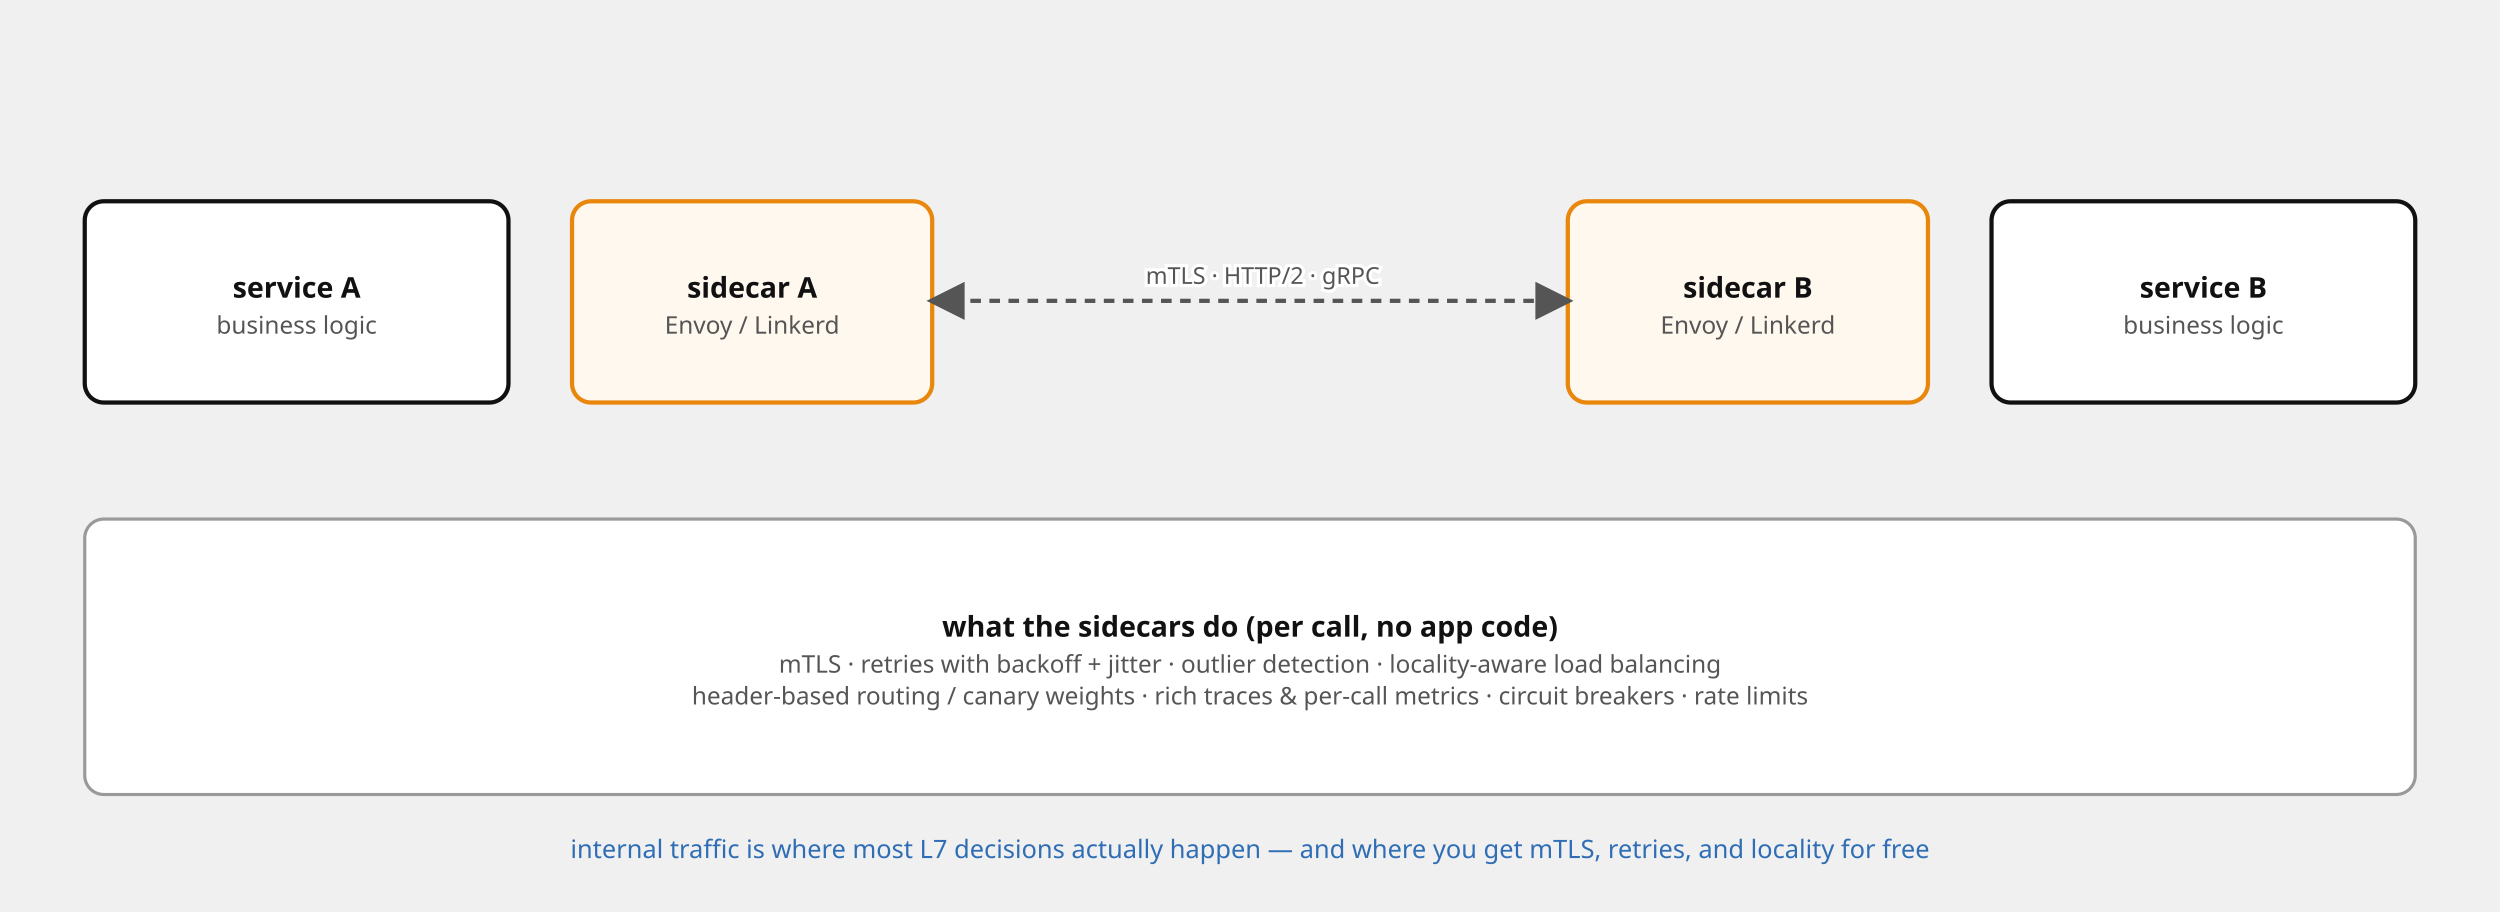
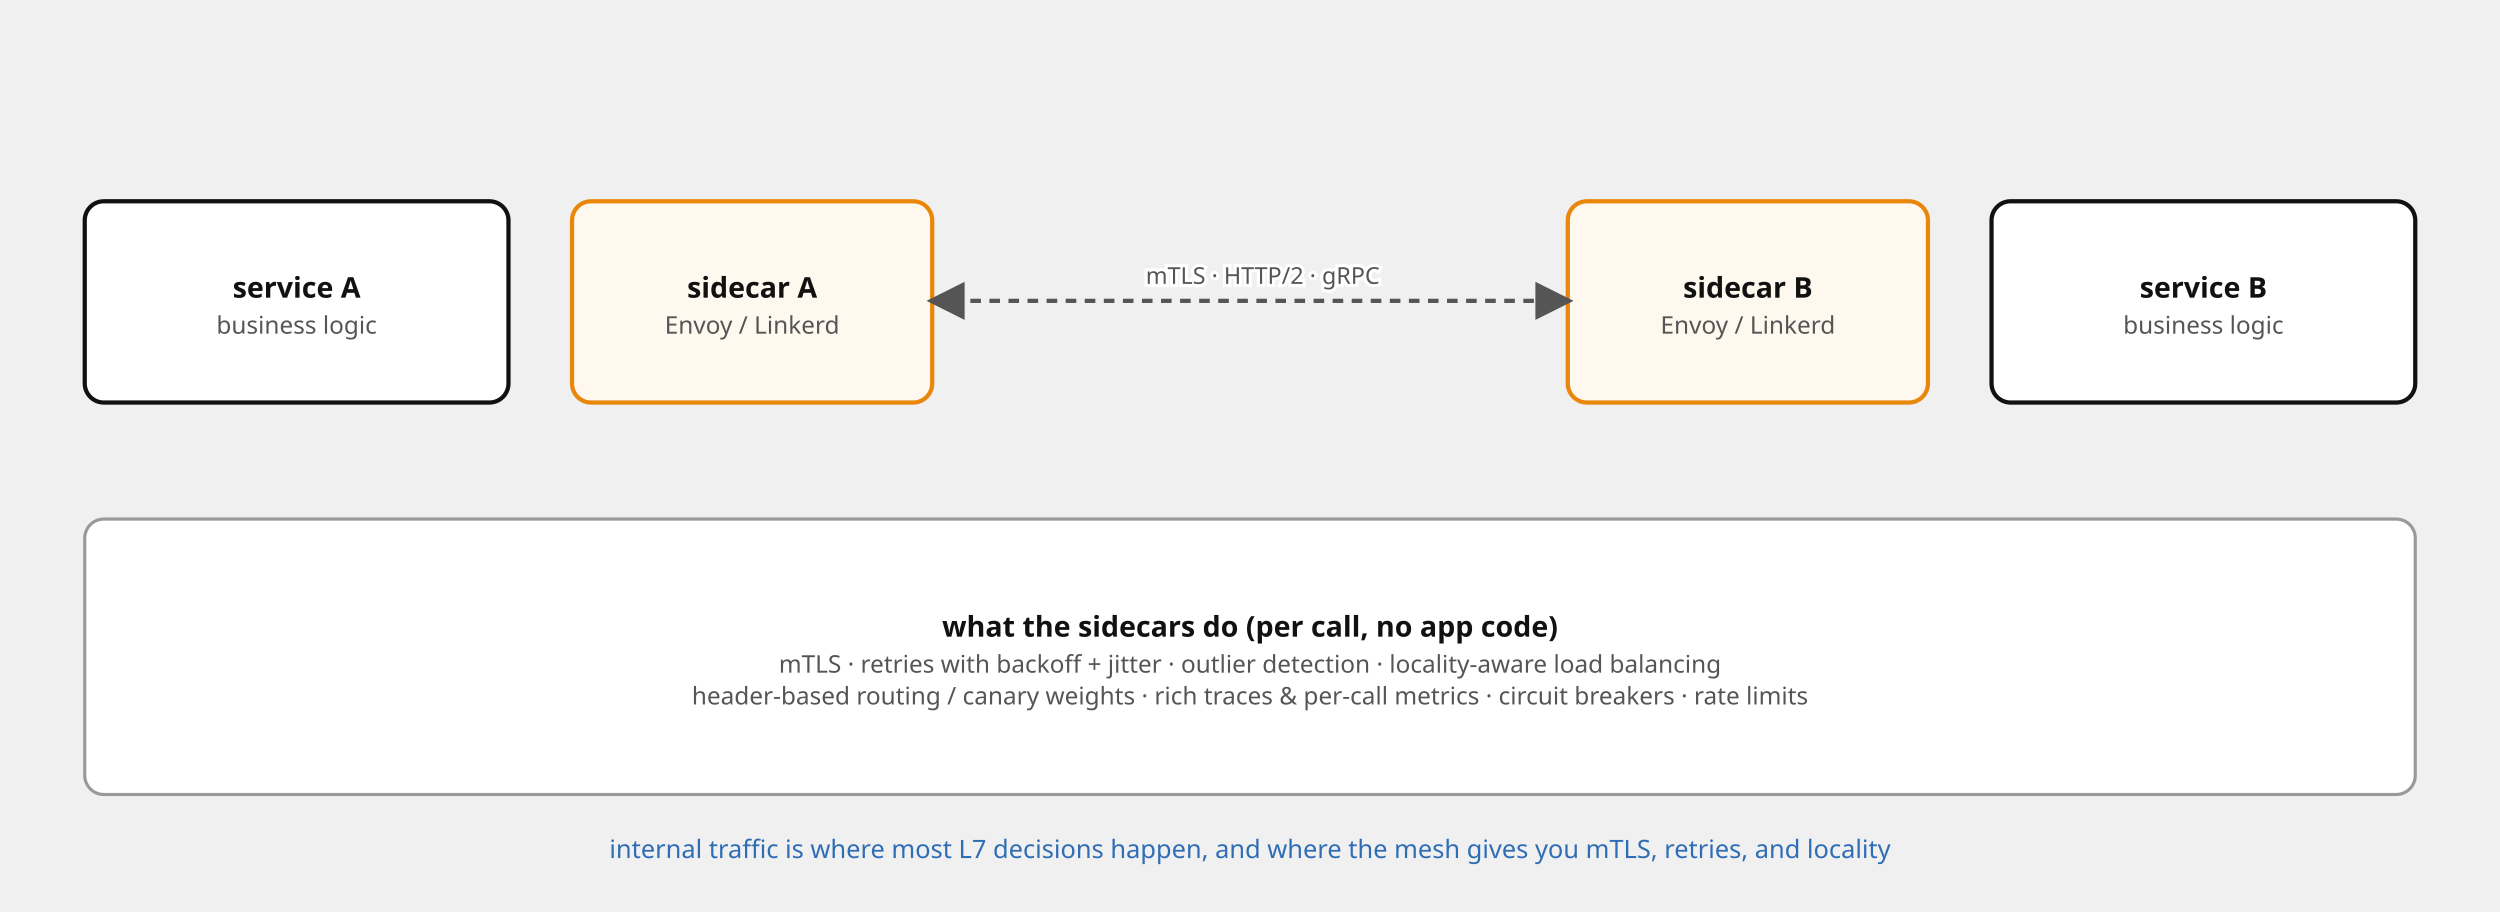
<svg xmlns="http://www.w3.org/2000/svg" viewBox="0 0 1180 430" font-family="'Red Hat Text', system-ui, sans-serif" role="img">
  <defs>
    <marker id="a" viewBox="0 0 10 10" refX="8.5" refY="5" markerWidth="9" markerHeight="9" orient="auto-start-reverse">
      <path d="M0,0 L10,5 L0,10 z" fill="#555" />
    </marker>
    <marker id="am" viewBox="0 0 10 10" refX="8.5" refY="5" markerWidth="9" markerHeight="9" orient="auto-start-reverse">
      <path d="M0,0 L10,5 L0,10 z" fill="#b8650a" />
    </marker>
  </defs>
  <rect x="40" y="95" width="200" height="95" rx="9" fill="#ffffff" stroke="#111111" stroke-width="2" />
  <text x="140.0" y="140.5" font-size="13.5" font-weight="700" fill="#111111" text-anchor="middle">service A</text>
  <text x="140.0" y="157.5" font-size="11.5" fill="#555555" text-anchor="middle">business logic</text>
  <rect x="270" y="95" width="170" height="95" rx="9" fill="#fff8ef" stroke="#e8870c" stroke-width="2" />
  <text x="355.0" y="140.5" font-size="13.5" font-weight="700" fill="#111111" text-anchor="middle">sidecar A</text>
  <text x="355.0" y="157.5" font-size="11.5" fill="#555555" text-anchor="middle">Envoy / Linkerd</text>
  <rect x="740" y="95" width="170" height="95" rx="9" fill="#fff8ef" stroke="#e8870c" stroke-width="2" />
  <text x="825.0" y="140.5" font-size="13.5" font-weight="700" fill="#111111" text-anchor="middle">sidecar B</text>
  <text x="825.0" y="157.5" font-size="11.5" fill="#555555" text-anchor="middle">Envoy / Linkerd</text>
  <rect x="940" y="95" width="200" height="95" rx="9" fill="#ffffff" stroke="#111111" stroke-width="2" />
  <text x="1040.0" y="140.5" font-size="13.5" font-weight="700" fill="#111111" text-anchor="middle">service B</text>
  <text x="1040.0" y="157.5" font-size="11.5" fill="#555555" text-anchor="middle">business logic</text>
  <rect x="40" y="245" width="1100" height="130" rx="9" fill="#ffffff" stroke="#999999" stroke-width="1.5" />
  <text x="590.0" y="300.5" font-size="13.5" font-weight="700" fill="#111111" text-anchor="middle">what the sidecars do  (per call, no app code)</text>
  <text x="590.0" y="317.5" font-size="11.5" fill="#555555" text-anchor="middle">mTLS · retries with backoff + jitter · outlier detection · locality-aware load balancing</text>
  <text x="590.0" y="332.5" font-size="11.5" fill="#555555" text-anchor="middle">header-based routing / canary weights · rich traces &amp; per-call metrics · circuit breakers · rate limits</text>
  <path d="M440,142 L740,142" fill="none" stroke="#555" stroke-width="2" stroke-dasharray="5 4" marker-start="url(#a)" marker-end="url(#a)" />
  <text x="596.0" y="134.0" font-size="11" fill="#ffffff" stroke="#ffffff" stroke-width="3" paint-order="stroke" text-anchor="middle">mTLS · HTTP/2 · gRPC</text>
  <text x="596.0" y="134.0" font-size="11" fill="#555" text-anchor="middle">mTLS · HTTP/2 · gRPC</text>
-   <text x="590" y="405" font-size="12" fill="#2f6db5" text-anchor="middle">internal traffic is where most L7 decisions actually happen — and where you get mTLS, retries, and locality for free</text>
+   <text x="590" y="405" font-size="12" fill="#2f6db5" text-anchor="middle">internal traffic is where most L7 decisions happen, and where the mesh gives you mTLS, retries, and locality</text>
</svg>
